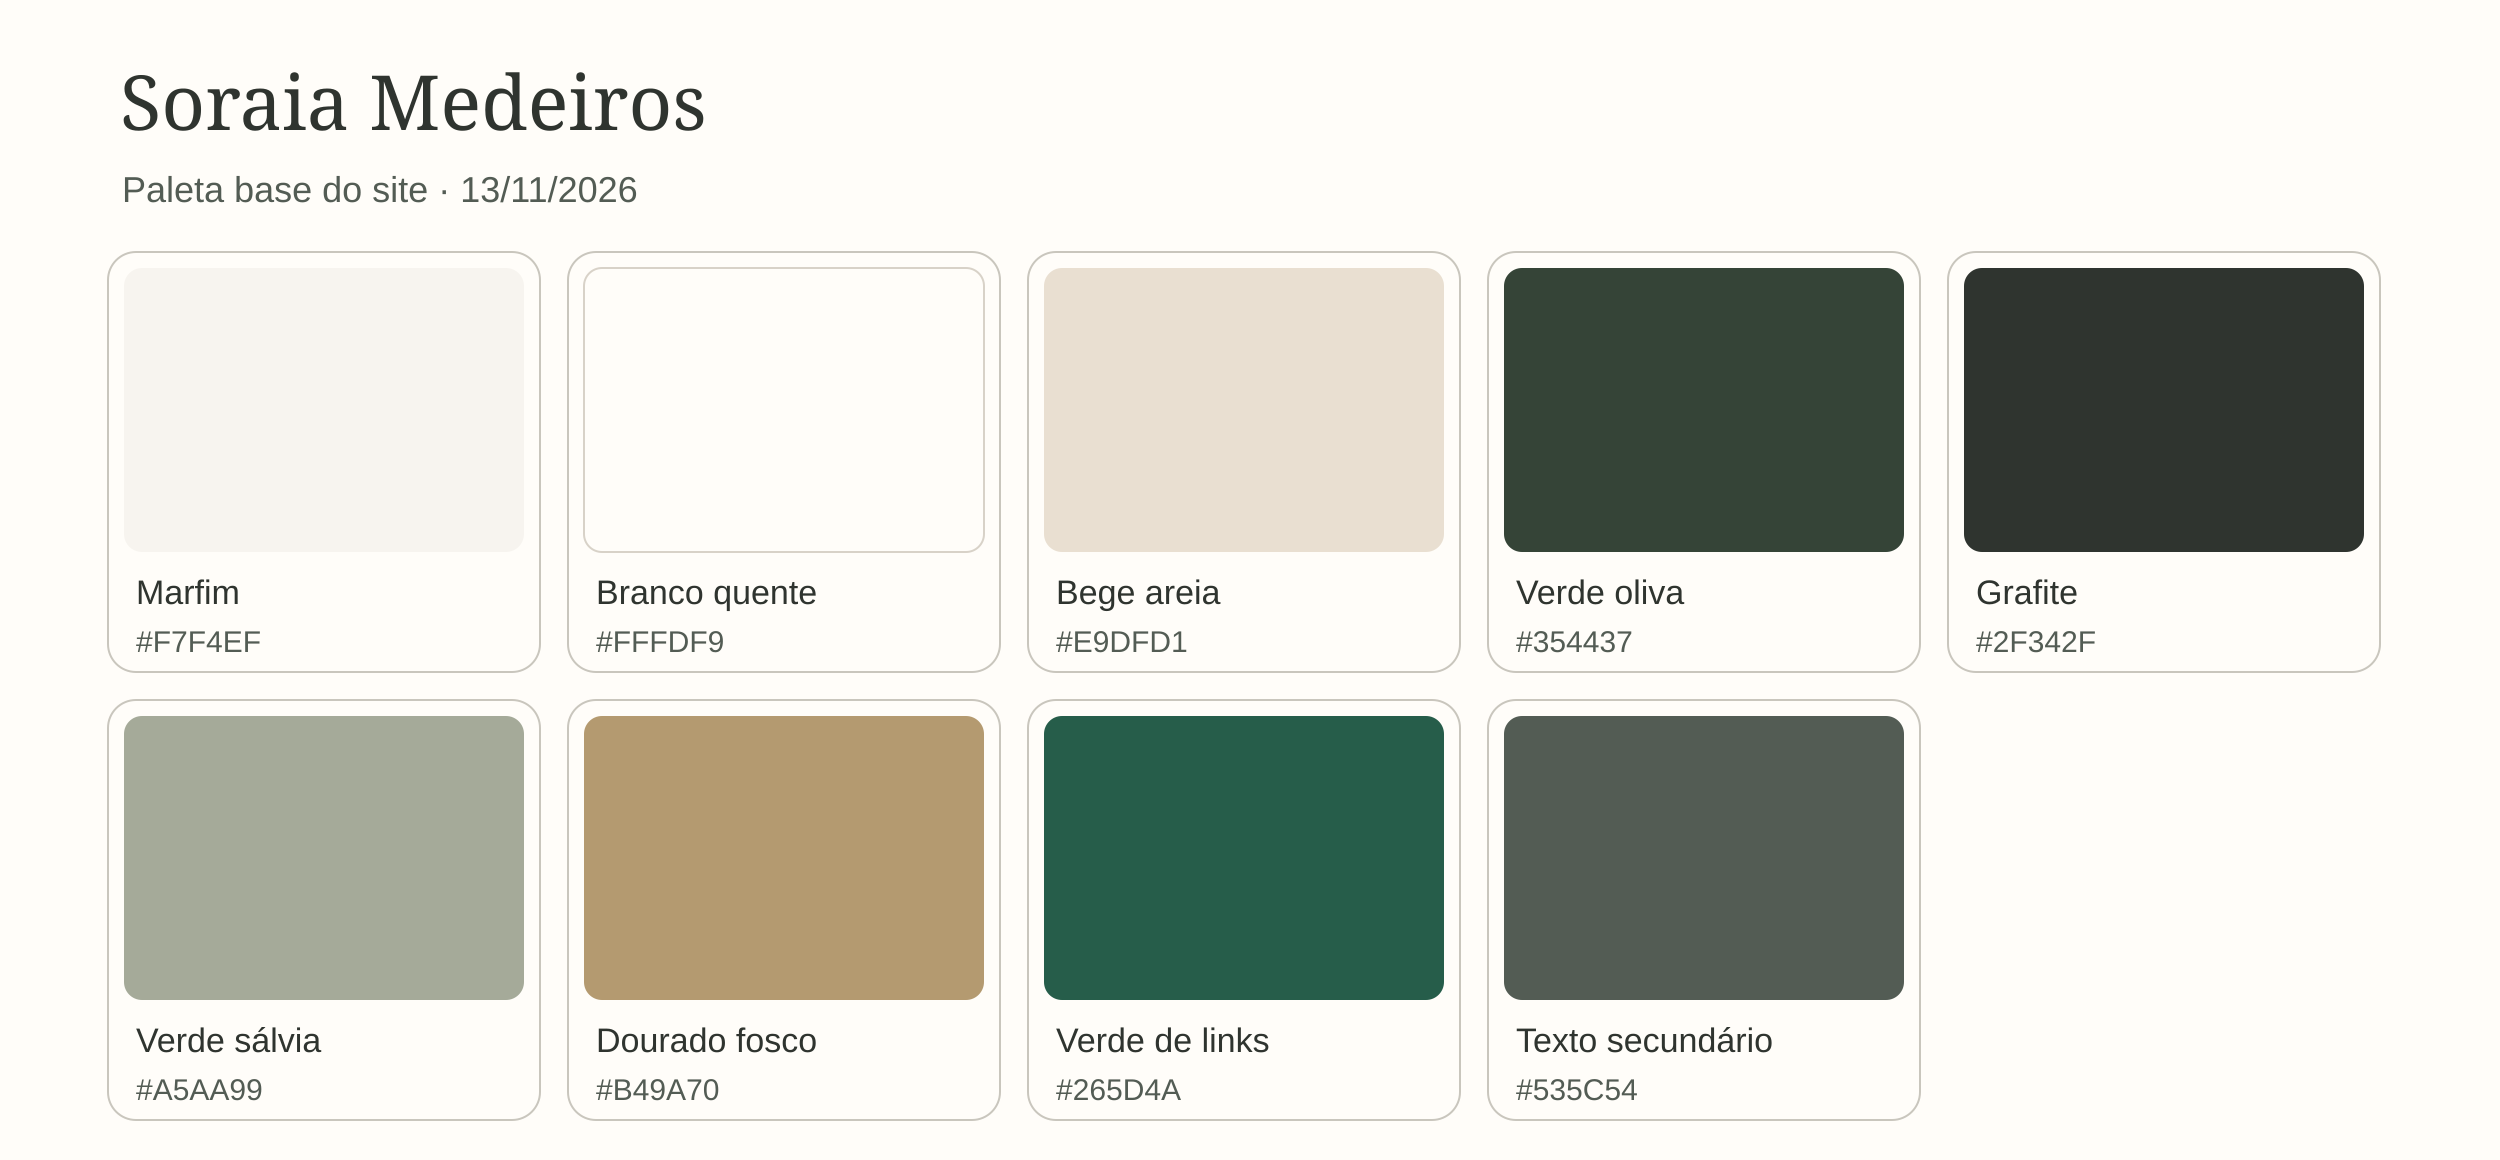
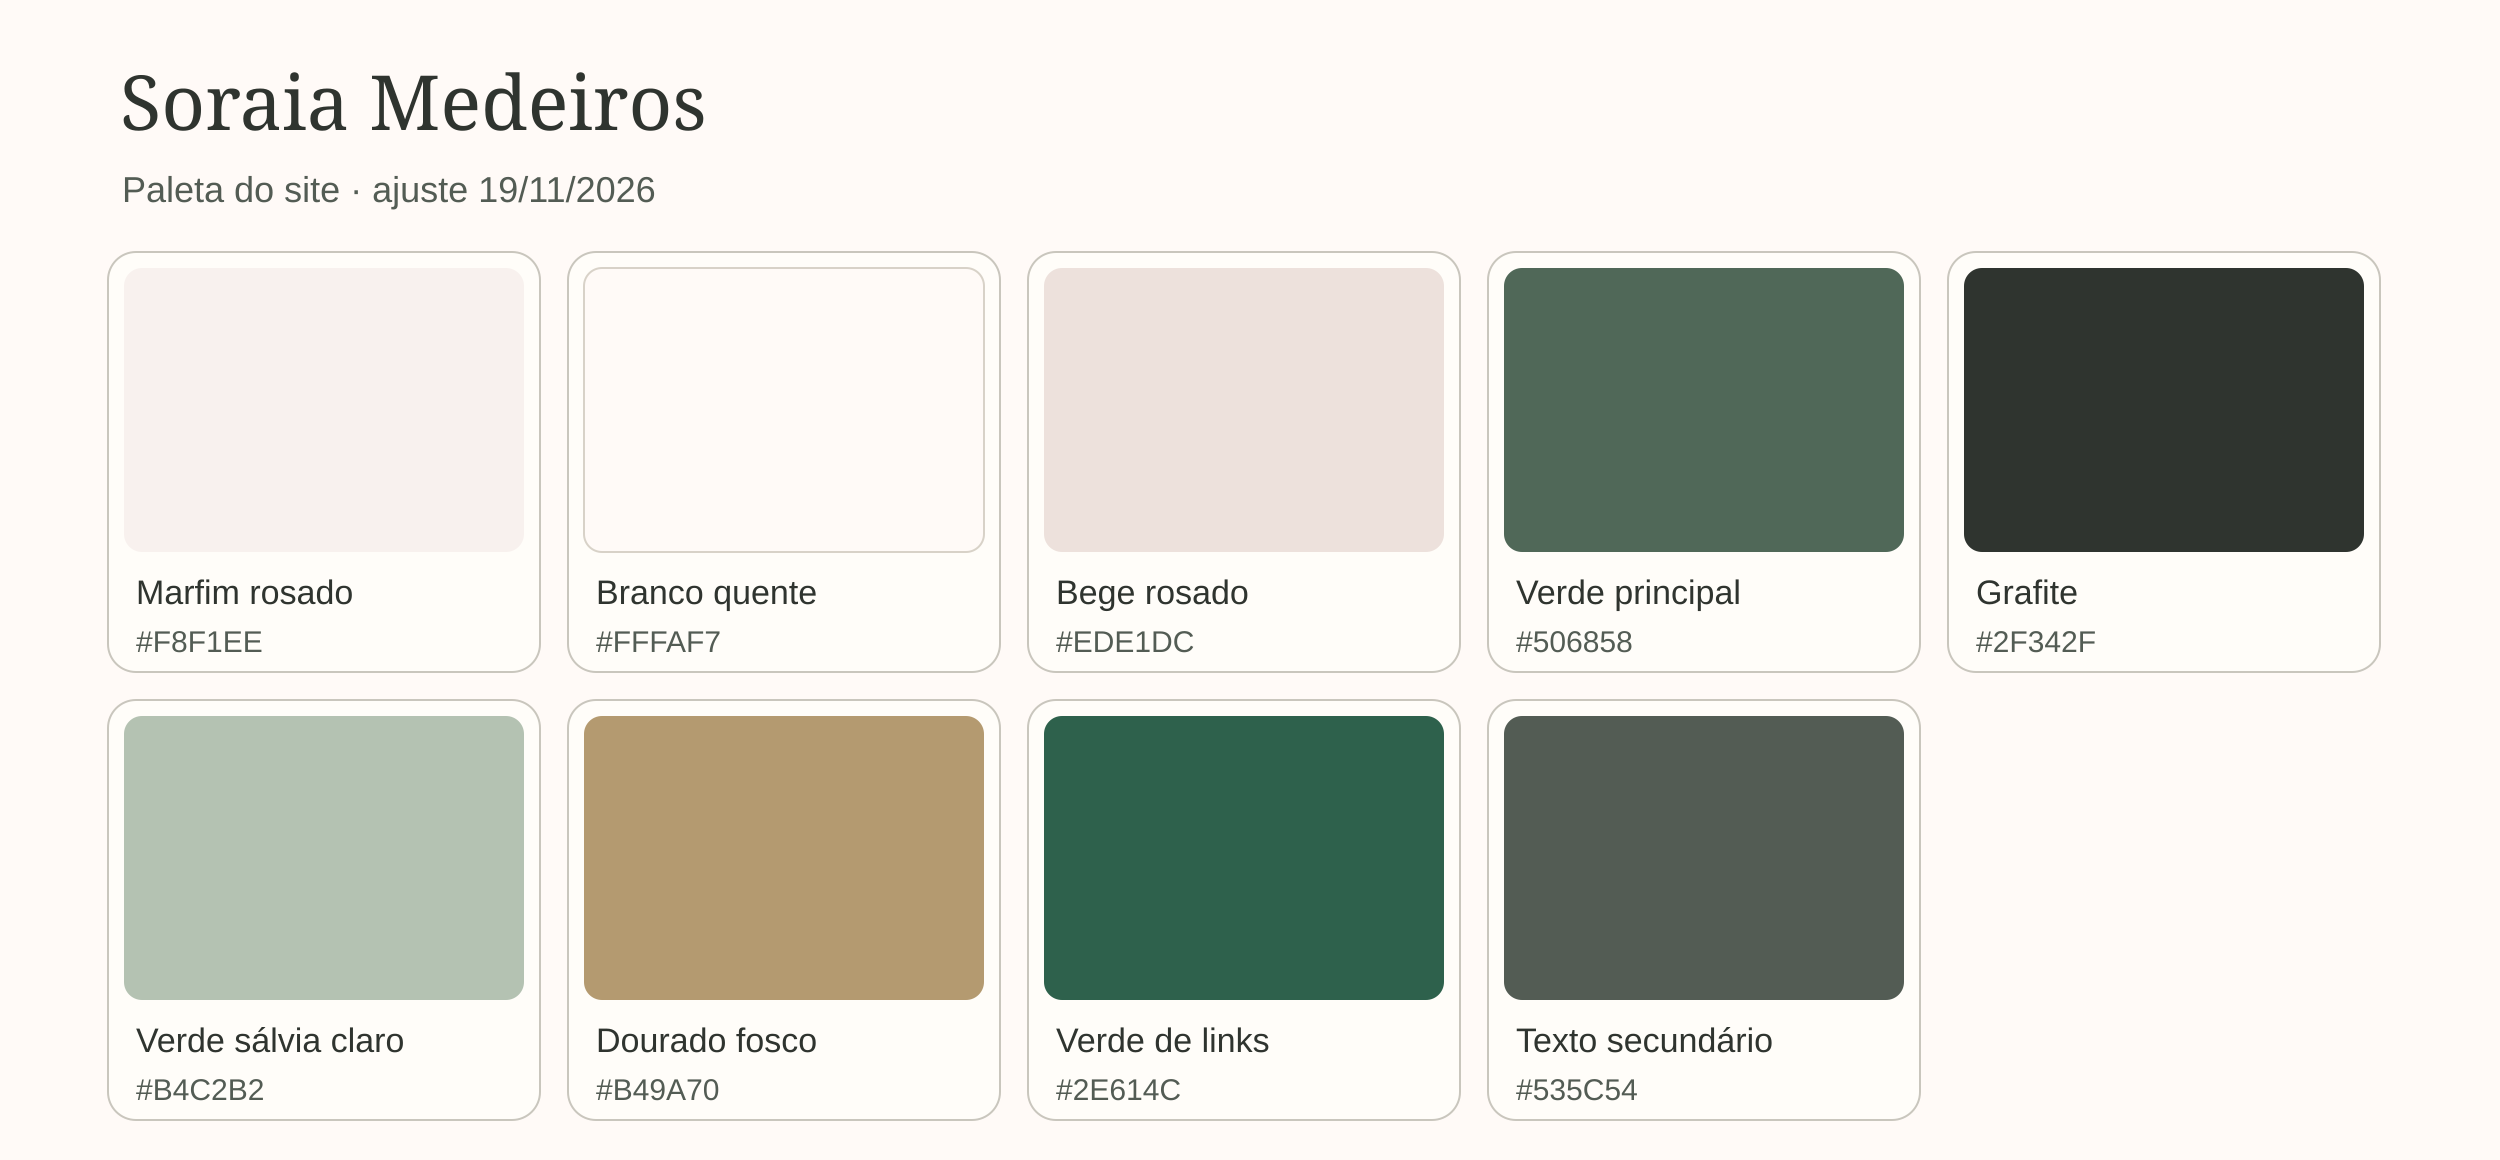
<svg xmlns="http://www.w3.org/2000/svg" width="1250" height="580" viewBox="0 0 1250 580" role="img" aria-labelledby="title desc">
-   <rect width="1250" height="580" fill="#FFFDF9" />
+   <rect width="1250" height="580" fill="#FFFAF7" />
  <text x="60" y="65" fill="#2F342F" font-family="Georgia, serif" font-size="38">Soraia Medeiros</text>
-   <text x="61" y="101" fill="#535C54" font-family="Arial, sans-serif" font-size="18">Paleta base do site · 13/11/2026</text>
+   <text x="61" y="101" fill="#535C54" font-family="Arial, sans-serif" font-size="18">Paleta do site · ajuste 19/11/2026</text>
  <g font-family="Arial, sans-serif" font-size="17" fill="#2F342F">
    <rect x="54" y="126" width="216" height="210" rx="14" fill="#FFFDF9" stroke="#C9C6BD" />
-     <rect x="62" y="134" width="200" height="142" rx="9" fill="#F7F4EF" />
-     <text x="68" y="302">Marfim</text>
-     <text x="68" y="326" font-size="15" fill="#535C54">#F7F4EF</text>
+     <rect x="62" y="134" width="200" height="142" rx="9" fill="#F8F1EE" />
+     <text x="68" y="302">Marfim rosado</text>
+     <text x="68" y="326" font-size="15" fill="#535C54">#F8F1EE</text>
    <rect x="284" y="126" width="216" height="210" rx="14" fill="#FFFDF9" stroke="#C9C6BD" />
-     <rect x="292" y="134" width="200" height="142" rx="9" fill="#FFFDF9" stroke="#D8D2C8" />
+     <rect x="292" y="134" width="200" height="142" rx="9" fill="#FFFAF7" stroke="#D8D2C8" />
    <text x="298" y="302">Branco quente</text>
-     <text x="298" y="326" font-size="15" fill="#535C54">#FFFDF9</text>
+     <text x="298" y="326" font-size="15" fill="#535C54">#FFFAF7</text>
    <rect x="514" y="126" width="216" height="210" rx="14" fill="#FFFDF9" stroke="#C9C6BD" />
-     <rect x="522" y="134" width="200" height="142" rx="9" fill="#E9DFD1" />
-     <text x="528" y="302">Bege areia</text>
-     <text x="528" y="326" font-size="15" fill="#535C54">#E9DFD1</text>
+     <rect x="522" y="134" width="200" height="142" rx="9" fill="#EDE1DC" />
+     <text x="528" y="302">Bege rosado</text>
+     <text x="528" y="326" font-size="15" fill="#535C54">#EDE1DC</text>
    <rect x="744" y="126" width="216" height="210" rx="14" fill="#FFFDF9" stroke="#C9C6BD" />
-     <rect x="752" y="134" width="200" height="142" rx="9" fill="#354437" />
-     <text x="758" y="302">Verde oliva</text>
-     <text x="758" y="326" font-size="15" fill="#535C54">#354437</text>
+     <rect x="752" y="134" width="200" height="142" rx="9" fill="#506858" />
+     <text x="758" y="302">Verde principal</text>
+     <text x="758" y="326" font-size="15" fill="#535C54">#506858</text>
    <rect x="974" y="126" width="216" height="210" rx="14" fill="#FFFDF9" stroke="#C9C6BD" />
    <rect x="982" y="134" width="200" height="142" rx="9" fill="#2F342F" />
    <text x="988" y="302">Grafite</text>
    <text x="988" y="326" font-size="15" fill="#535C54">#2F342F</text>
    <rect x="54" y="350" width="216" height="210" rx="14" fill="#FFFDF9" stroke="#C9C6BD" />
-     <rect x="62" y="358" width="200" height="142" rx="9" fill="#A5AA99" />
-     <text x="68" y="526">Verde sálvia</text>
-     <text x="68" y="550" font-size="15" fill="#535C54">#A5AA99</text>
+     <rect x="62" y="358" width="200" height="142" rx="9" fill="#B4C2B2" />
+     <text x="68" y="526">Verde sálvia claro</text>
+     <text x="68" y="550" font-size="15" fill="#535C54">#B4C2B2</text>
    <rect x="284" y="350" width="216" height="210" rx="14" fill="#FFFDF9" stroke="#C9C6BD" />
    <rect x="292" y="358" width="200" height="142" rx="9" fill="#B49A70" />
    <text x="298" y="526">Dourado fosco</text>
    <text x="298" y="550" font-size="15" fill="#535C54">#B49A70</text>
    <rect x="514" y="350" width="216" height="210" rx="14" fill="#FFFDF9" stroke="#C9C6BD" />
-     <rect x="522" y="358" width="200" height="142" rx="9" fill="#265D4A" />
+     <rect x="522" y="358" width="200" height="142" rx="9" fill="#2E614C" />
    <text x="528" y="526">Verde de links</text>
-     <text x="528" y="550" font-size="15" fill="#535C54">#265D4A</text>
+     <text x="528" y="550" font-size="15" fill="#535C54">#2E614C</text>
    <rect x="744" y="350" width="216" height="210" rx="14" fill="#FFFDF9" stroke="#C9C6BD" />
    <rect x="752" y="358" width="200" height="142" rx="9" fill="#535C54" />
    <text x="758" y="526">Texto secundário</text>
    <text x="758" y="550" font-size="15" fill="#535C54">#535C54</text>
  </g>
</svg>
